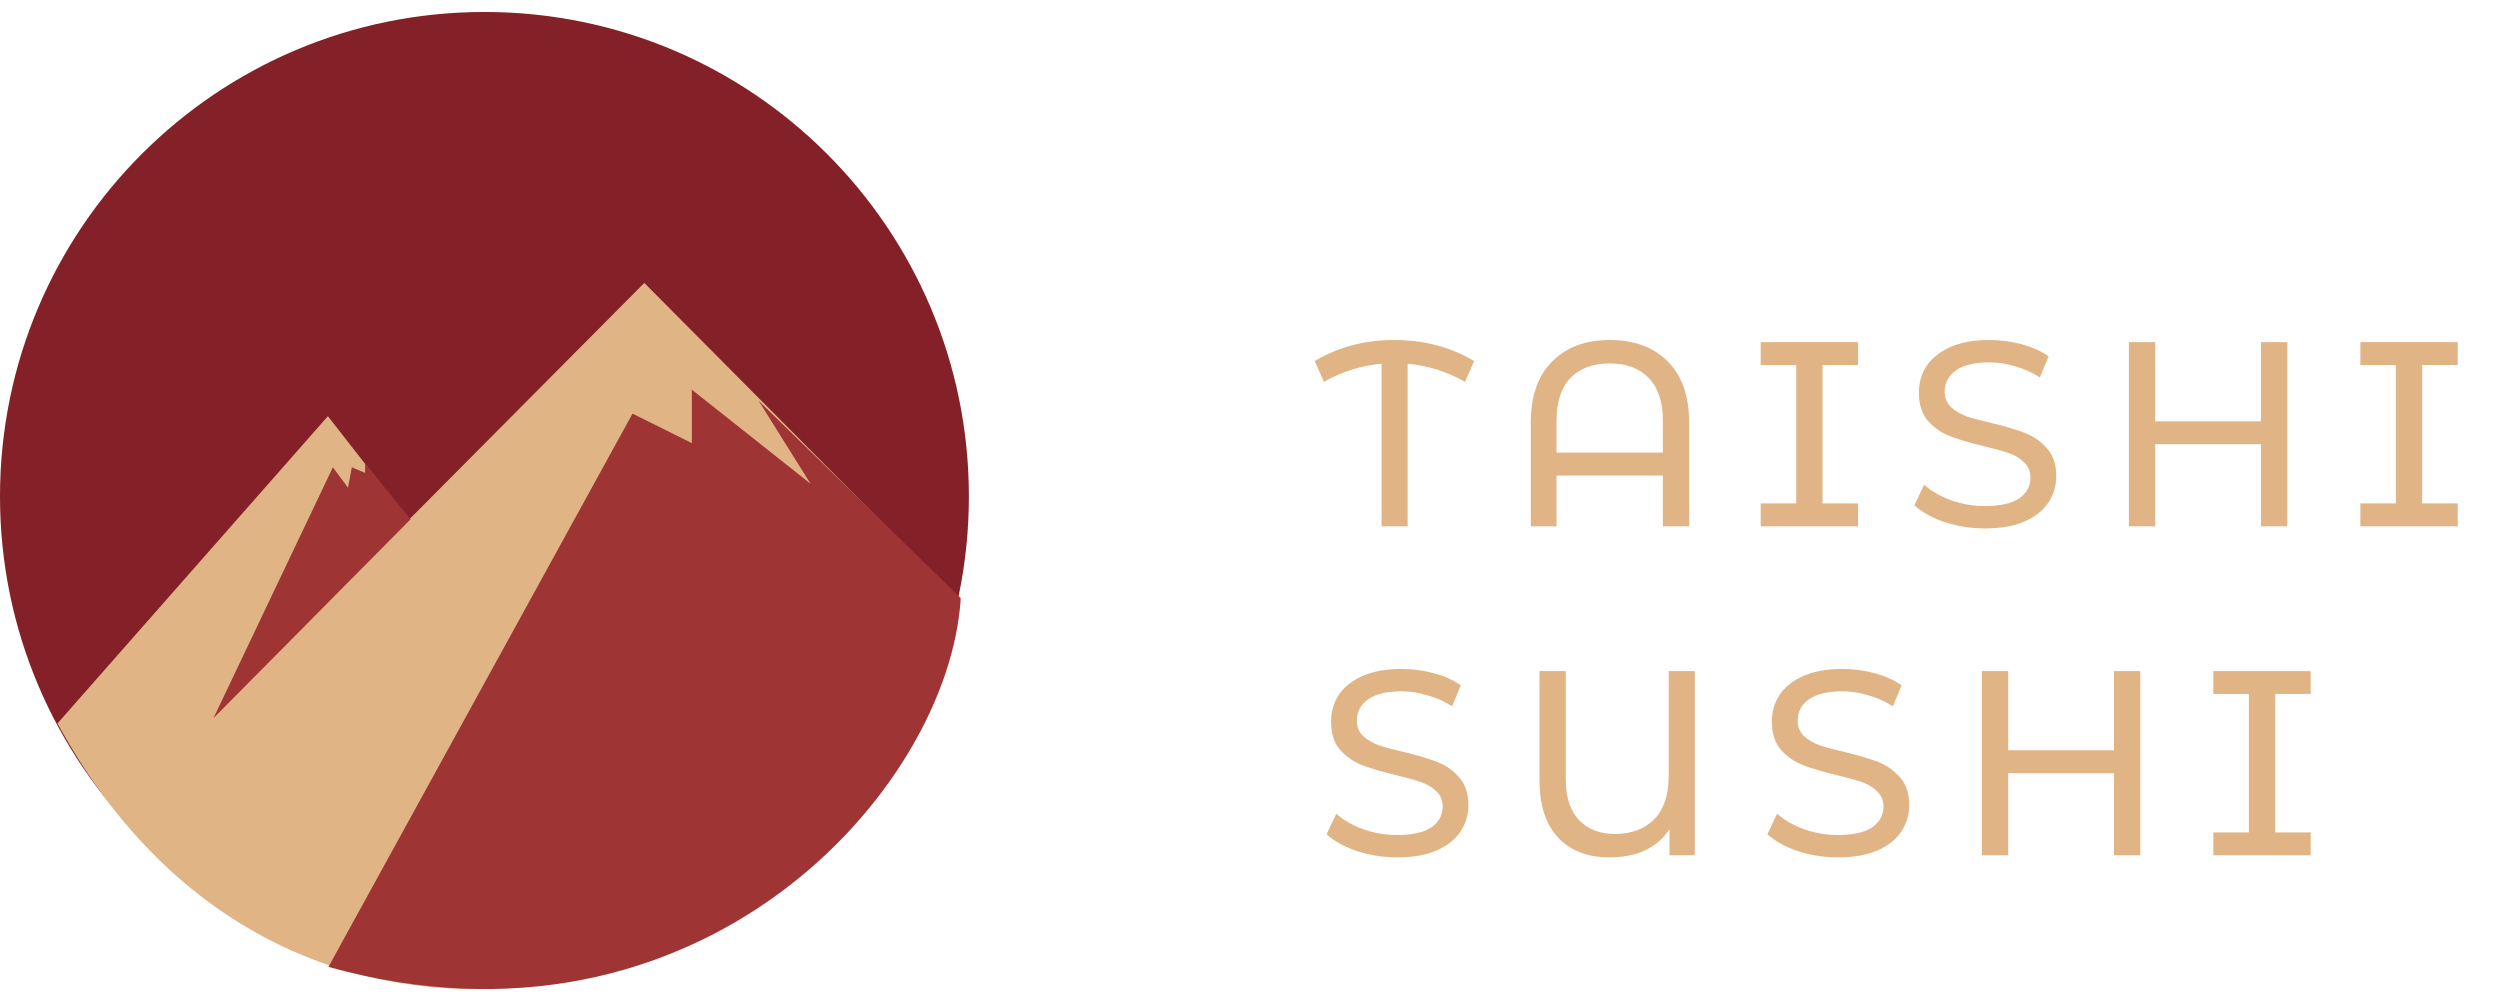
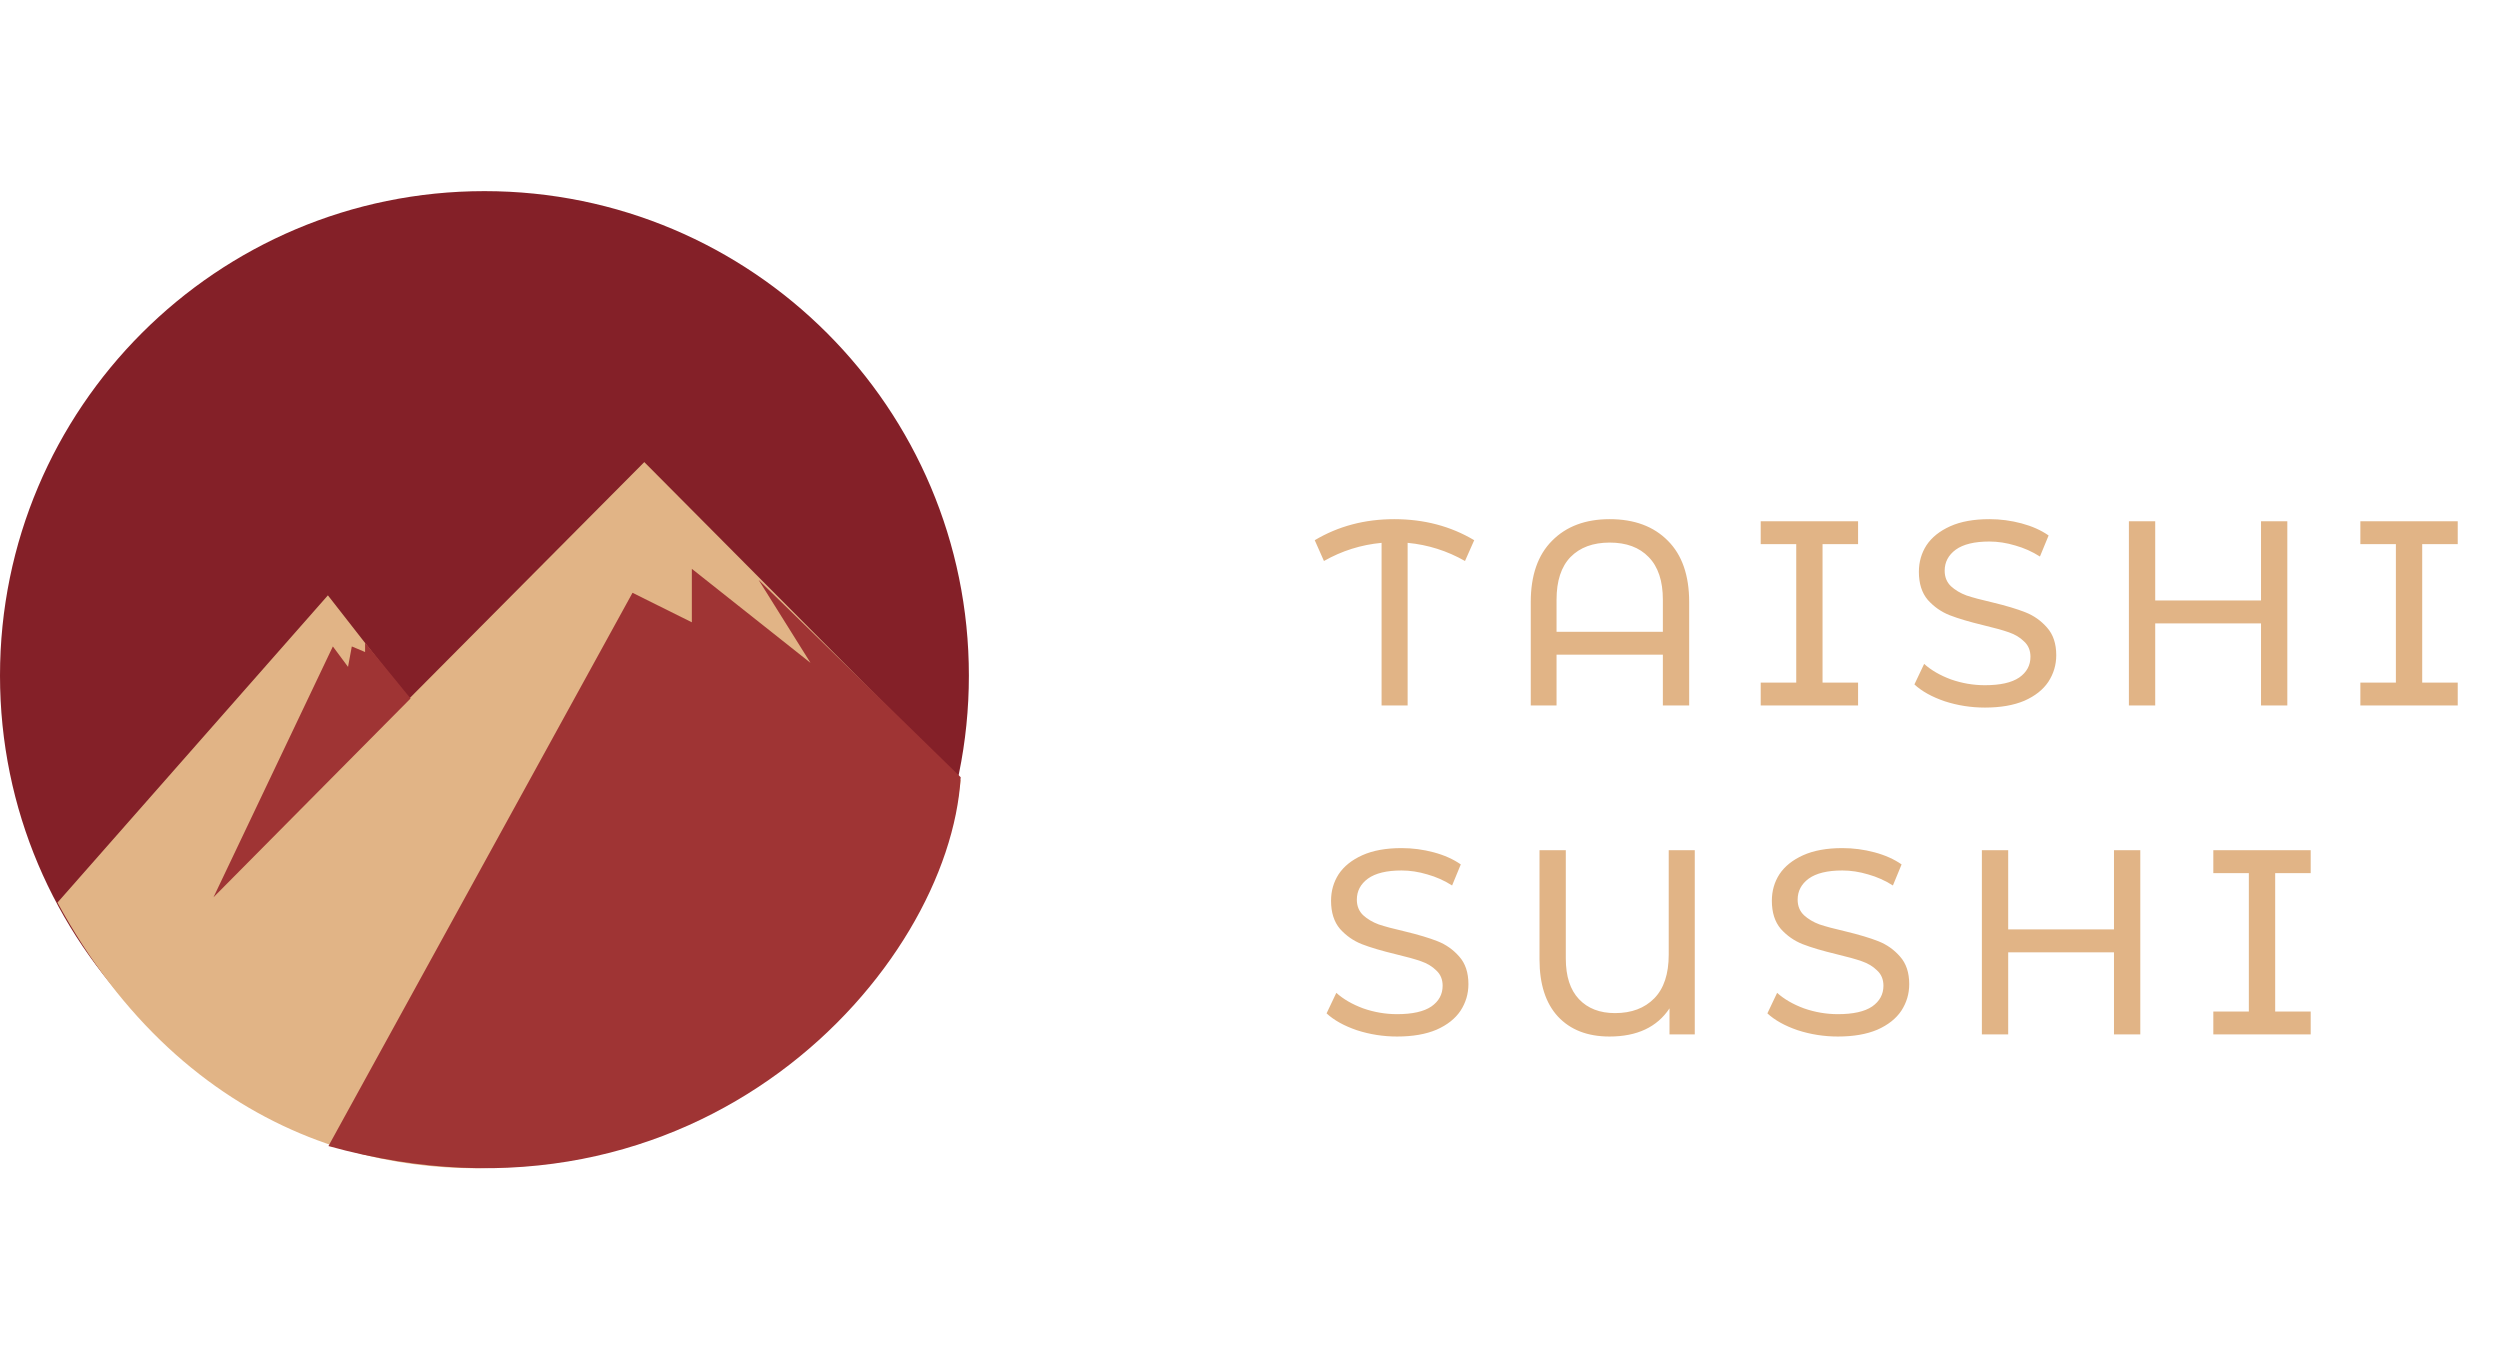
- <svg xmlns="http://www.w3.org/2000/svg" width="152" height="61" viewBox="0 0 152 61" fill="none">
+ <svg xmlns="http://www.w3.org/2000/svg" width="112" height="61" viewBox="0 0 152 61" fill="none">
  <circle cx="29.454" cy="30.182" r="29.454" fill="#842028" />
  <path d="M19.936 25.304L3.495 43.984C19.041 72.567 55.614 58.839 58.41 36.557L39.173 17.202L24.857 31.606L19.936 25.304Z" fill="#E1B486" />
  <path d="M12.98 43.661L20.238 28.411L21.16 29.653L21.39 28.411L22.197 28.75V28.185L24.962 31.574L12.98 43.661Z" fill="#9F3434" />
  <path d="M19.969 58.787L38.457 25.149L42.064 26.943V23.692L49.279 29.41L46.122 24.364L58.41 36.362C57.733 48.023 42.515 65.066 19.969 58.787Z" fill="#9F3434" />
  <path d="M89.072 23.216C87.984 22.597 86.821 22.229 85.584 22.112V32H84V22.112C82.752 22.229 81.584 22.597 80.496 23.216L79.936 21.952C81.365 21.099 82.976 20.672 84.768 20.672C86.581 20.672 88.203 21.099 89.632 21.952L89.072 23.216ZM97.87 20.672C99.364 20.672 100.542 21.109 101.406 21.984C102.27 22.848 102.702 24.091 102.702 25.712V32H101.102V28.912H94.638V32H93.07V25.712C93.07 24.091 93.502 22.848 94.366 21.984C95.23 21.109 96.398 20.672 97.87 20.672ZM101.102 27.52V25.568C101.102 24.427 100.814 23.563 100.238 22.976C99.673 22.389 98.884 22.096 97.87 22.096C96.857 22.096 96.062 22.389 95.486 22.976C94.921 23.563 94.638 24.427 94.638 25.568V27.52H101.102ZM110.811 22.192V30.608H112.971V32H107.051V30.608H109.211V22.192H107.051V20.8H112.971V22.192H110.811ZM120.684 32.128C119.841 32.128 119.025 32 118.236 31.744C117.457 31.477 116.844 31.136 116.396 30.72L116.988 29.472C117.415 29.856 117.959 30.171 118.62 30.416C119.292 30.651 119.98 30.768 120.684 30.768C121.612 30.768 122.305 30.613 122.764 30.304C123.223 29.984 123.452 29.563 123.452 29.04C123.452 28.656 123.324 28.347 123.068 28.112C122.823 27.867 122.513 27.68 122.14 27.552C121.777 27.424 121.26 27.28 120.588 27.12C119.745 26.917 119.063 26.715 118.54 26.512C118.028 26.309 117.585 26 117.212 25.584C116.849 25.157 116.668 24.587 116.668 23.872C116.668 23.275 116.823 22.736 117.132 22.256C117.452 21.776 117.932 21.392 118.572 21.104C119.212 20.816 120.007 20.672 120.956 20.672C121.617 20.672 122.268 20.757 122.908 20.928C123.548 21.099 124.097 21.344 124.556 21.664L124.028 22.944C123.559 22.645 123.057 22.421 122.524 22.272C121.991 22.112 121.468 22.032 120.956 22.032C120.049 22.032 119.367 22.197 118.908 22.528C118.46 22.859 118.236 23.285 118.236 23.808C118.236 24.192 118.364 24.507 118.62 24.752C118.876 24.987 119.191 25.173 119.564 25.312C119.948 25.44 120.465 25.579 121.116 25.728C121.959 25.931 122.636 26.133 123.148 26.336C123.66 26.539 124.097 26.848 124.46 27.264C124.833 27.68 125.02 28.24 125.02 28.944C125.02 29.531 124.86 30.069 124.54 30.56C124.22 31.04 123.735 31.424 123.084 31.712C122.433 31.989 121.633 32.128 120.684 32.128ZM139.069 20.8V32H137.47V27.008H131.037V32H129.437V20.8H131.037V25.616H137.47V20.8H139.069ZM147.27 22.192V30.608H149.43V32H143.51V30.608H145.67V22.192H143.51V20.8H149.43V22.192H147.27ZM84.944 52.128C84.101 52.128 83.285 52 82.496 51.744C81.717 51.477 81.104 51.136 80.656 50.72L81.248 49.472C81.675 49.856 82.219 50.171 82.88 50.416C83.552 50.651 84.24 50.768 84.944 50.768C85.872 50.768 86.565 50.613 87.024 50.304C87.483 49.984 87.712 49.563 87.712 49.04C87.712 48.656 87.584 48.347 87.328 48.112C87.083 47.867 86.773 47.68 86.4 47.552C86.037 47.424 85.52 47.28 84.848 47.12C84.005 46.917 83.323 46.715 82.8 46.512C82.288 46.309 81.845 46 81.472 45.584C81.109 45.157 80.928 44.587 80.928 43.872C80.928 43.275 81.083 42.736 81.392 42.256C81.712 41.776 82.192 41.392 82.832 41.104C83.472 40.816 84.267 40.672 85.216 40.672C85.877 40.672 86.528 40.757 87.168 40.928C87.808 41.099 88.357 41.344 88.816 41.664L88.288 42.944C87.819 42.645 87.317 42.421 86.784 42.272C86.251 42.112 85.728 42.032 85.216 42.032C84.309 42.032 83.627 42.197 83.168 42.528C82.72 42.859 82.496 43.285 82.496 43.808C82.496 44.192 82.624 44.507 82.88 44.752C83.136 44.987 83.451 45.173 83.824 45.312C84.208 45.44 84.725 45.579 85.376 45.728C86.219 45.931 86.896 46.133 87.408 46.336C87.92 46.539 88.357 46.848 88.72 47.264C89.093 47.68 89.28 48.24 89.28 48.944C89.28 49.531 89.12 50.069 88.8 50.56C88.48 51.04 87.995 51.424 87.344 51.712C86.693 51.989 85.893 52.128 84.944 52.128ZM103.042 40.8V52H101.506V50.416C100.748 51.557 99.532 52.128 97.858 52.128C96.524 52.128 95.479 51.723 94.722 50.912C93.975 50.101 93.602 48.944 93.602 47.44V40.8H95.201V47.392C95.201 48.469 95.468 49.291 96.001 49.856C96.535 50.421 97.266 50.704 98.194 50.704C99.196 50.704 99.991 50.405 100.578 49.808C101.164 49.211 101.458 48.325 101.458 47.152V40.8H103.042ZM111.745 52.128C110.902 52.128 110.086 52 109.297 51.744C108.518 51.477 107.905 51.136 107.457 50.72L108.049 49.472C108.475 49.856 109.019 50.171 109.681 50.416C110.353 50.651 111.041 50.768 111.745 50.768C112.673 50.768 113.366 50.613 113.825 50.304C114.283 49.984 114.513 49.563 114.513 49.04C114.513 48.656 114.385 48.347 114.129 48.112C113.883 47.867 113.574 47.68 113.201 47.552C112.838 47.424 112.321 47.28 111.649 47.12C110.806 46.917 110.123 46.715 109.601 46.512C109.089 46.309 108.646 46 108.273 45.584C107.91 45.157 107.729 44.587 107.729 43.872C107.729 43.275 107.883 42.736 108.193 42.256C108.513 41.776 108.993 41.392 109.633 41.104C110.273 40.816 111.067 40.672 112.017 40.672C112.678 40.672 113.329 40.757 113.969 40.928C114.609 41.099 115.158 41.344 115.617 41.664L115.089 42.944C114.619 42.645 114.118 42.421 113.585 42.272C113.051 42.112 112.529 42.032 112.017 42.032C111.11 42.032 110.427 42.197 109.969 42.528C109.521 42.859 109.297 43.285 109.297 43.808C109.297 44.192 109.425 44.507 109.681 44.752C109.937 44.987 110.251 45.173 110.625 45.312C111.009 45.44 111.526 45.579 112.177 45.728C113.019 45.931 113.697 46.133 114.209 46.336C114.721 46.539 115.158 46.848 115.521 47.264C115.894 47.68 116.081 48.24 116.081 48.944C116.081 49.531 115.921 50.069 115.601 50.56C115.281 51.04 114.795 51.424 114.145 51.712C113.494 51.989 112.694 52.128 111.745 52.128ZM130.13 40.8V52H128.53V47.008H122.098V52H120.498V40.8H122.098V45.616H128.53V40.8H130.13ZM138.331 42.192V50.608H140.49V52H134.57V50.608H136.73V42.192H134.57V40.8H140.49V42.192H138.331Z" fill="#E1B486" />
</svg>
